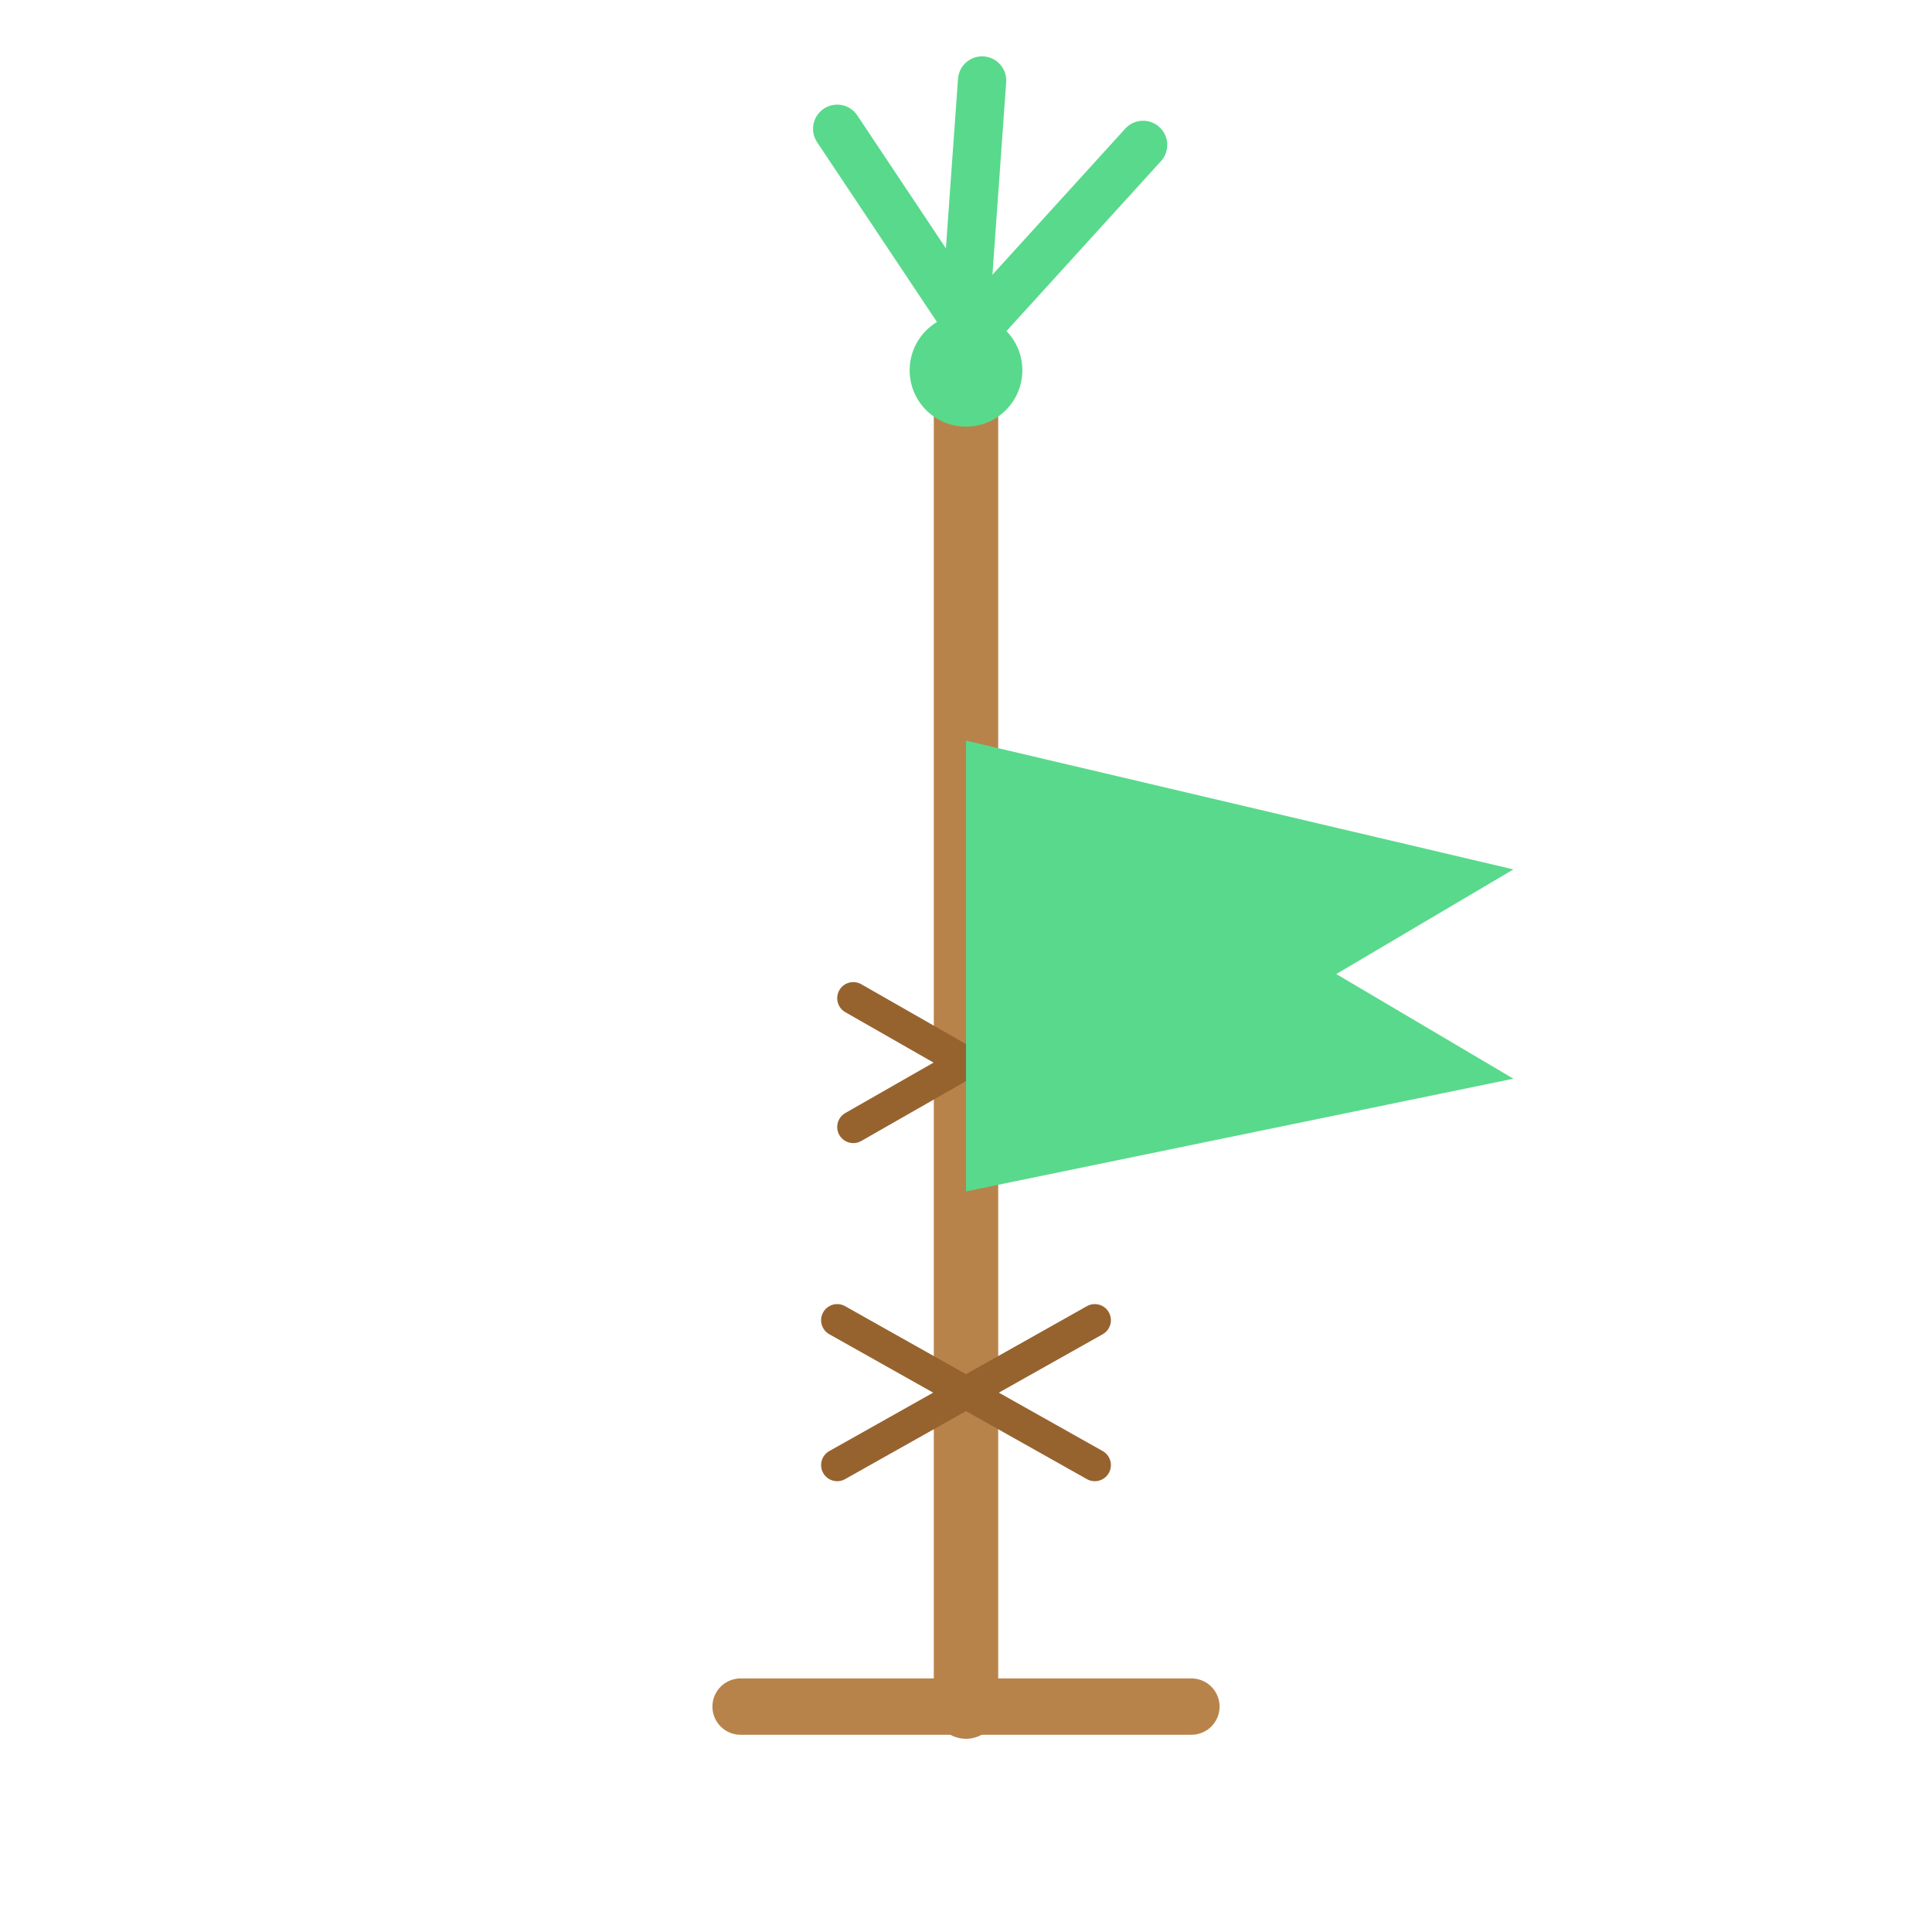
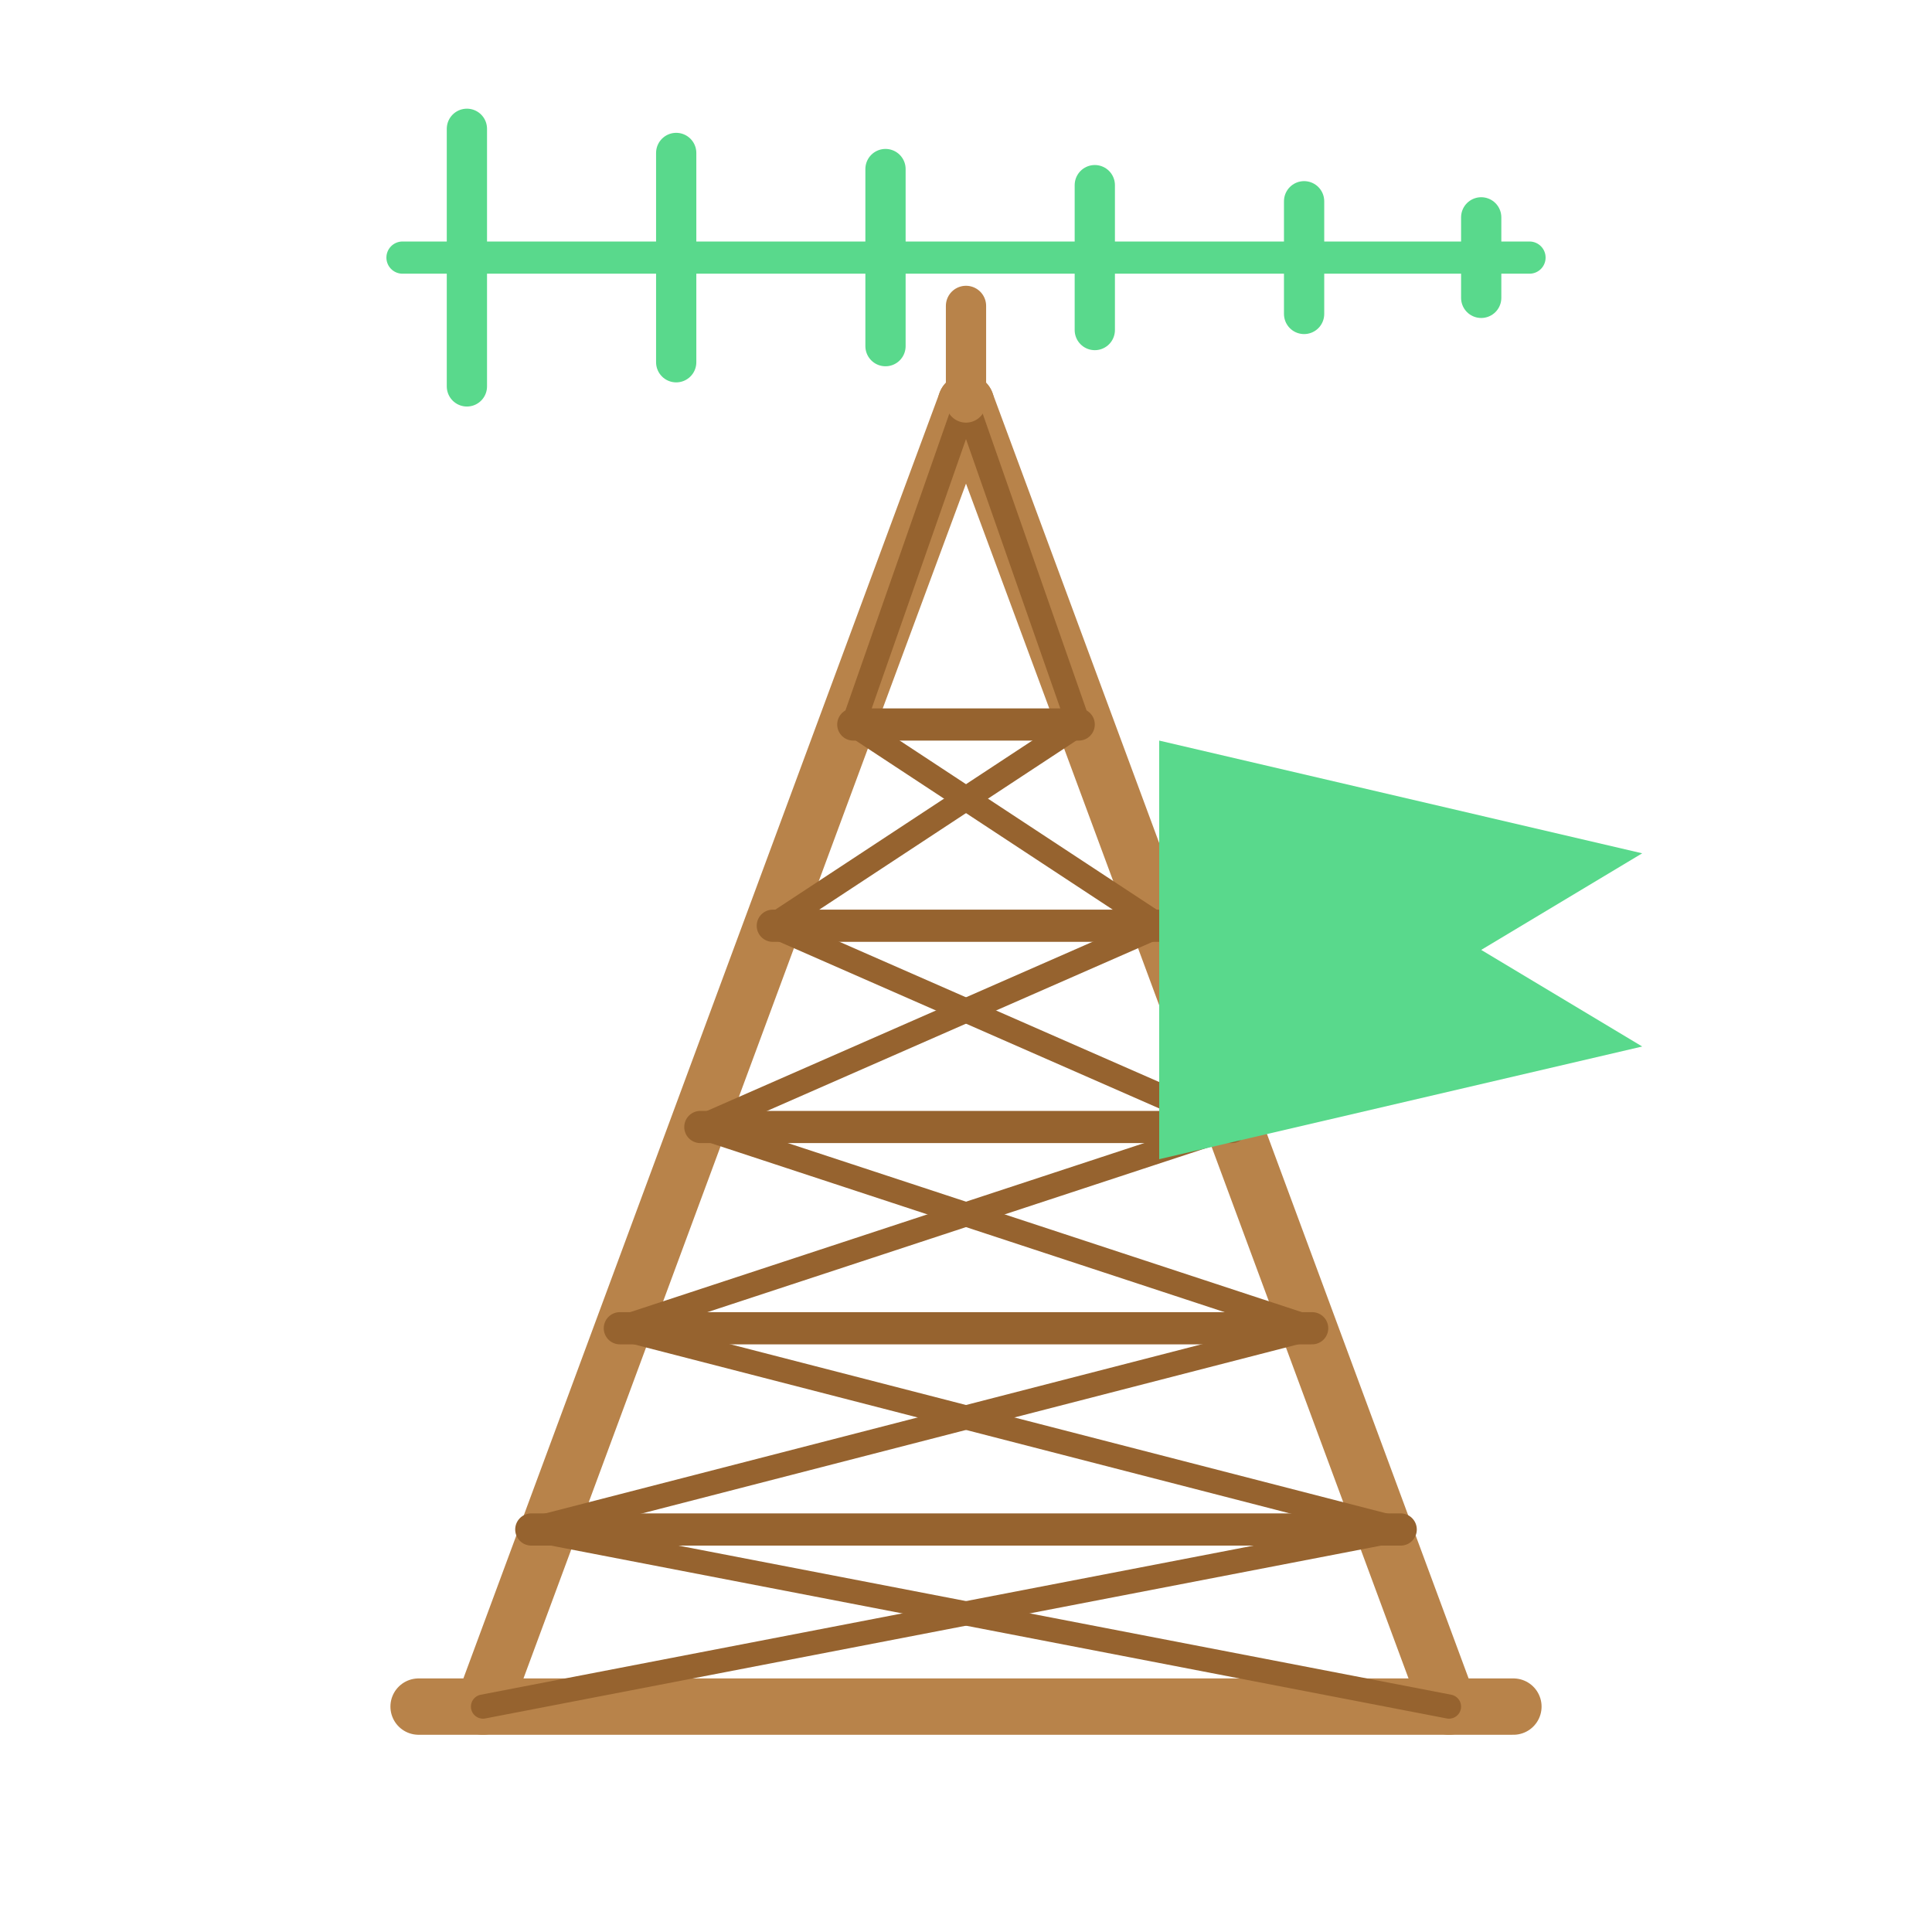
<svg xmlns="http://www.w3.org/2000/svg" viewBox="0 0 240 240">
-   <line x1="92" y1="212" x2="148" y2="212" stroke="#b8834a" stroke-width="7" stroke-linecap="round" />
-   <line x1="120" y1="212" x2="120" y2="46" stroke="#b8834a" stroke-width="8" stroke-linecap="round" />
-   <line x1="104" y1="182" x2="136" y2="164" stroke="#96632f" stroke-width="4" stroke-linecap="round" />
-   <line x1="104" y1="164" x2="136" y2="182" stroke="#96632f" stroke-width="4" stroke-linecap="round" />
-   <line x1="106" y1="140" x2="134" y2="124" stroke="#96632f" stroke-width="4" stroke-linecap="round" />
-   <line x1="106" y1="124" x2="134" y2="140" stroke="#96632f" stroke-width="4" stroke-linecap="round" />
-   <path d="M120 92 L188 108 L166 121 L188 134 L120 148 Z" fill="#59d98c" />
-   <circle cx="120" cy="46" r="7" fill="#59d98c" />
-   <line x1="120" y1="40" x2="104" y2="16" stroke="#59d98c" stroke-width="6" stroke-linecap="round" />
-   <line x1="120" y1="38" x2="122" y2="10" stroke="#59d98c" stroke-width="6" stroke-linecap="round" />
-   <line x1="122" y1="40" x2="142" y2="18" stroke="#59d98c" stroke-width="6" stroke-linecap="round" />
+   <line x1="52" y1="212" x2="188" y2="212" stroke="#b8834a" stroke-width="7" stroke-linecap="round" />
+   <line x1="60" y1="212" x2="120" y2="50" stroke="#b8834a" stroke-width="7" stroke-linecap="round" />
+   <line x1="180" y1="212" x2="120" y2="50" stroke="#b8834a" stroke-width="7" stroke-linecap="round" />
+   <line x1="66" y1="190" x2="174" y2="190" stroke="#96632f" stroke-width="4" stroke-linecap="round" />
+   <line x1="77" y1="165" x2="163" y2="165" stroke="#96632f" stroke-width="4" stroke-linecap="round" />
+   <line x1="87" y1="140" x2="153" y2="140" stroke="#96632f" stroke-width="4" stroke-linecap="round" />
+   <line x1="96" y1="115" x2="144" y2="115" stroke="#96632f" stroke-width="4" stroke-linecap="round" />
+   <line x1="106" y1="90" x2="134" y2="90" stroke="#96632f" stroke-width="4" stroke-linecap="round" />
+   <line x1="60" y1="212" x2="174" y2="190" stroke="#96632f" stroke-width="3" stroke-linecap="round" />
+   <line x1="180" y1="212" x2="66" y2="190" stroke="#96632f" stroke-width="3" stroke-linecap="round" />
+   <line x1="66" y1="190" x2="163" y2="165" stroke="#96632f" stroke-width="3" stroke-linecap="round" />
+   <line x1="174" y1="190" x2="77" y2="165" stroke="#96632f" stroke-width="3" stroke-linecap="round" />
+   <line x1="77" y1="165" x2="153" y2="140" stroke="#96632f" stroke-width="3" stroke-linecap="round" />
+   <line x1="163" y1="165" x2="87" y2="140" stroke="#96632f" stroke-width="3" stroke-linecap="round" />
+   <line x1="87" y1="140" x2="144" y2="115" stroke="#96632f" stroke-width="3" stroke-linecap="round" />
+   <line x1="153" y1="140" x2="96" y2="115" stroke="#96632f" stroke-width="3" stroke-linecap="round" />
+   <line x1="96" y1="115" x2="134" y2="90" stroke="#96632f" stroke-width="3" stroke-linecap="round" />
+   <line x1="144" y1="115" x2="106" y2="90" stroke="#96632f" stroke-width="3" stroke-linecap="round" />
+   <line x1="106" y1="90" x2="120" y2="50" stroke="#96632f" stroke-width="3" stroke-linecap="round" />
+   <line x1="134" y1="90" x2="120" y2="50" stroke="#96632f" stroke-width="3" stroke-linecap="round" />
+   <path d="M144 92 L204 106 L184 118 L204 130 L144 144 Z" fill="#59d98c" />
+   <line x1="120" y1="50" x2="120" y2="38" stroke="#b8834a" stroke-width="5" stroke-linecap="round" />
+   <line x1="50" y1="32" x2="190" y2="32" stroke="#59d98c" stroke-width="4" stroke-linecap="round" />
+   <line x1="58" y1="16" x2="58" y2="48" stroke="#59d98c" stroke-width="5" stroke-linecap="round" />
+   <line x1="84" y1="19" x2="84" y2="45" stroke="#59d98c" stroke-width="5" stroke-linecap="round" />
+   <line x1="110" y1="21" x2="110" y2="43" stroke="#59d98c" stroke-width="5" stroke-linecap="round" />
+   <line x1="136" y1="23" x2="136" y2="41" stroke="#59d98c" stroke-width="5" stroke-linecap="round" />
+   <line x1="162" y1="25" x2="162" y2="39" stroke="#59d98c" stroke-width="5" stroke-linecap="round" />
+   <line x1="184" y1="27" x2="184" y2="37" stroke="#59d98c" stroke-width="5" stroke-linecap="round" />
</svg>
